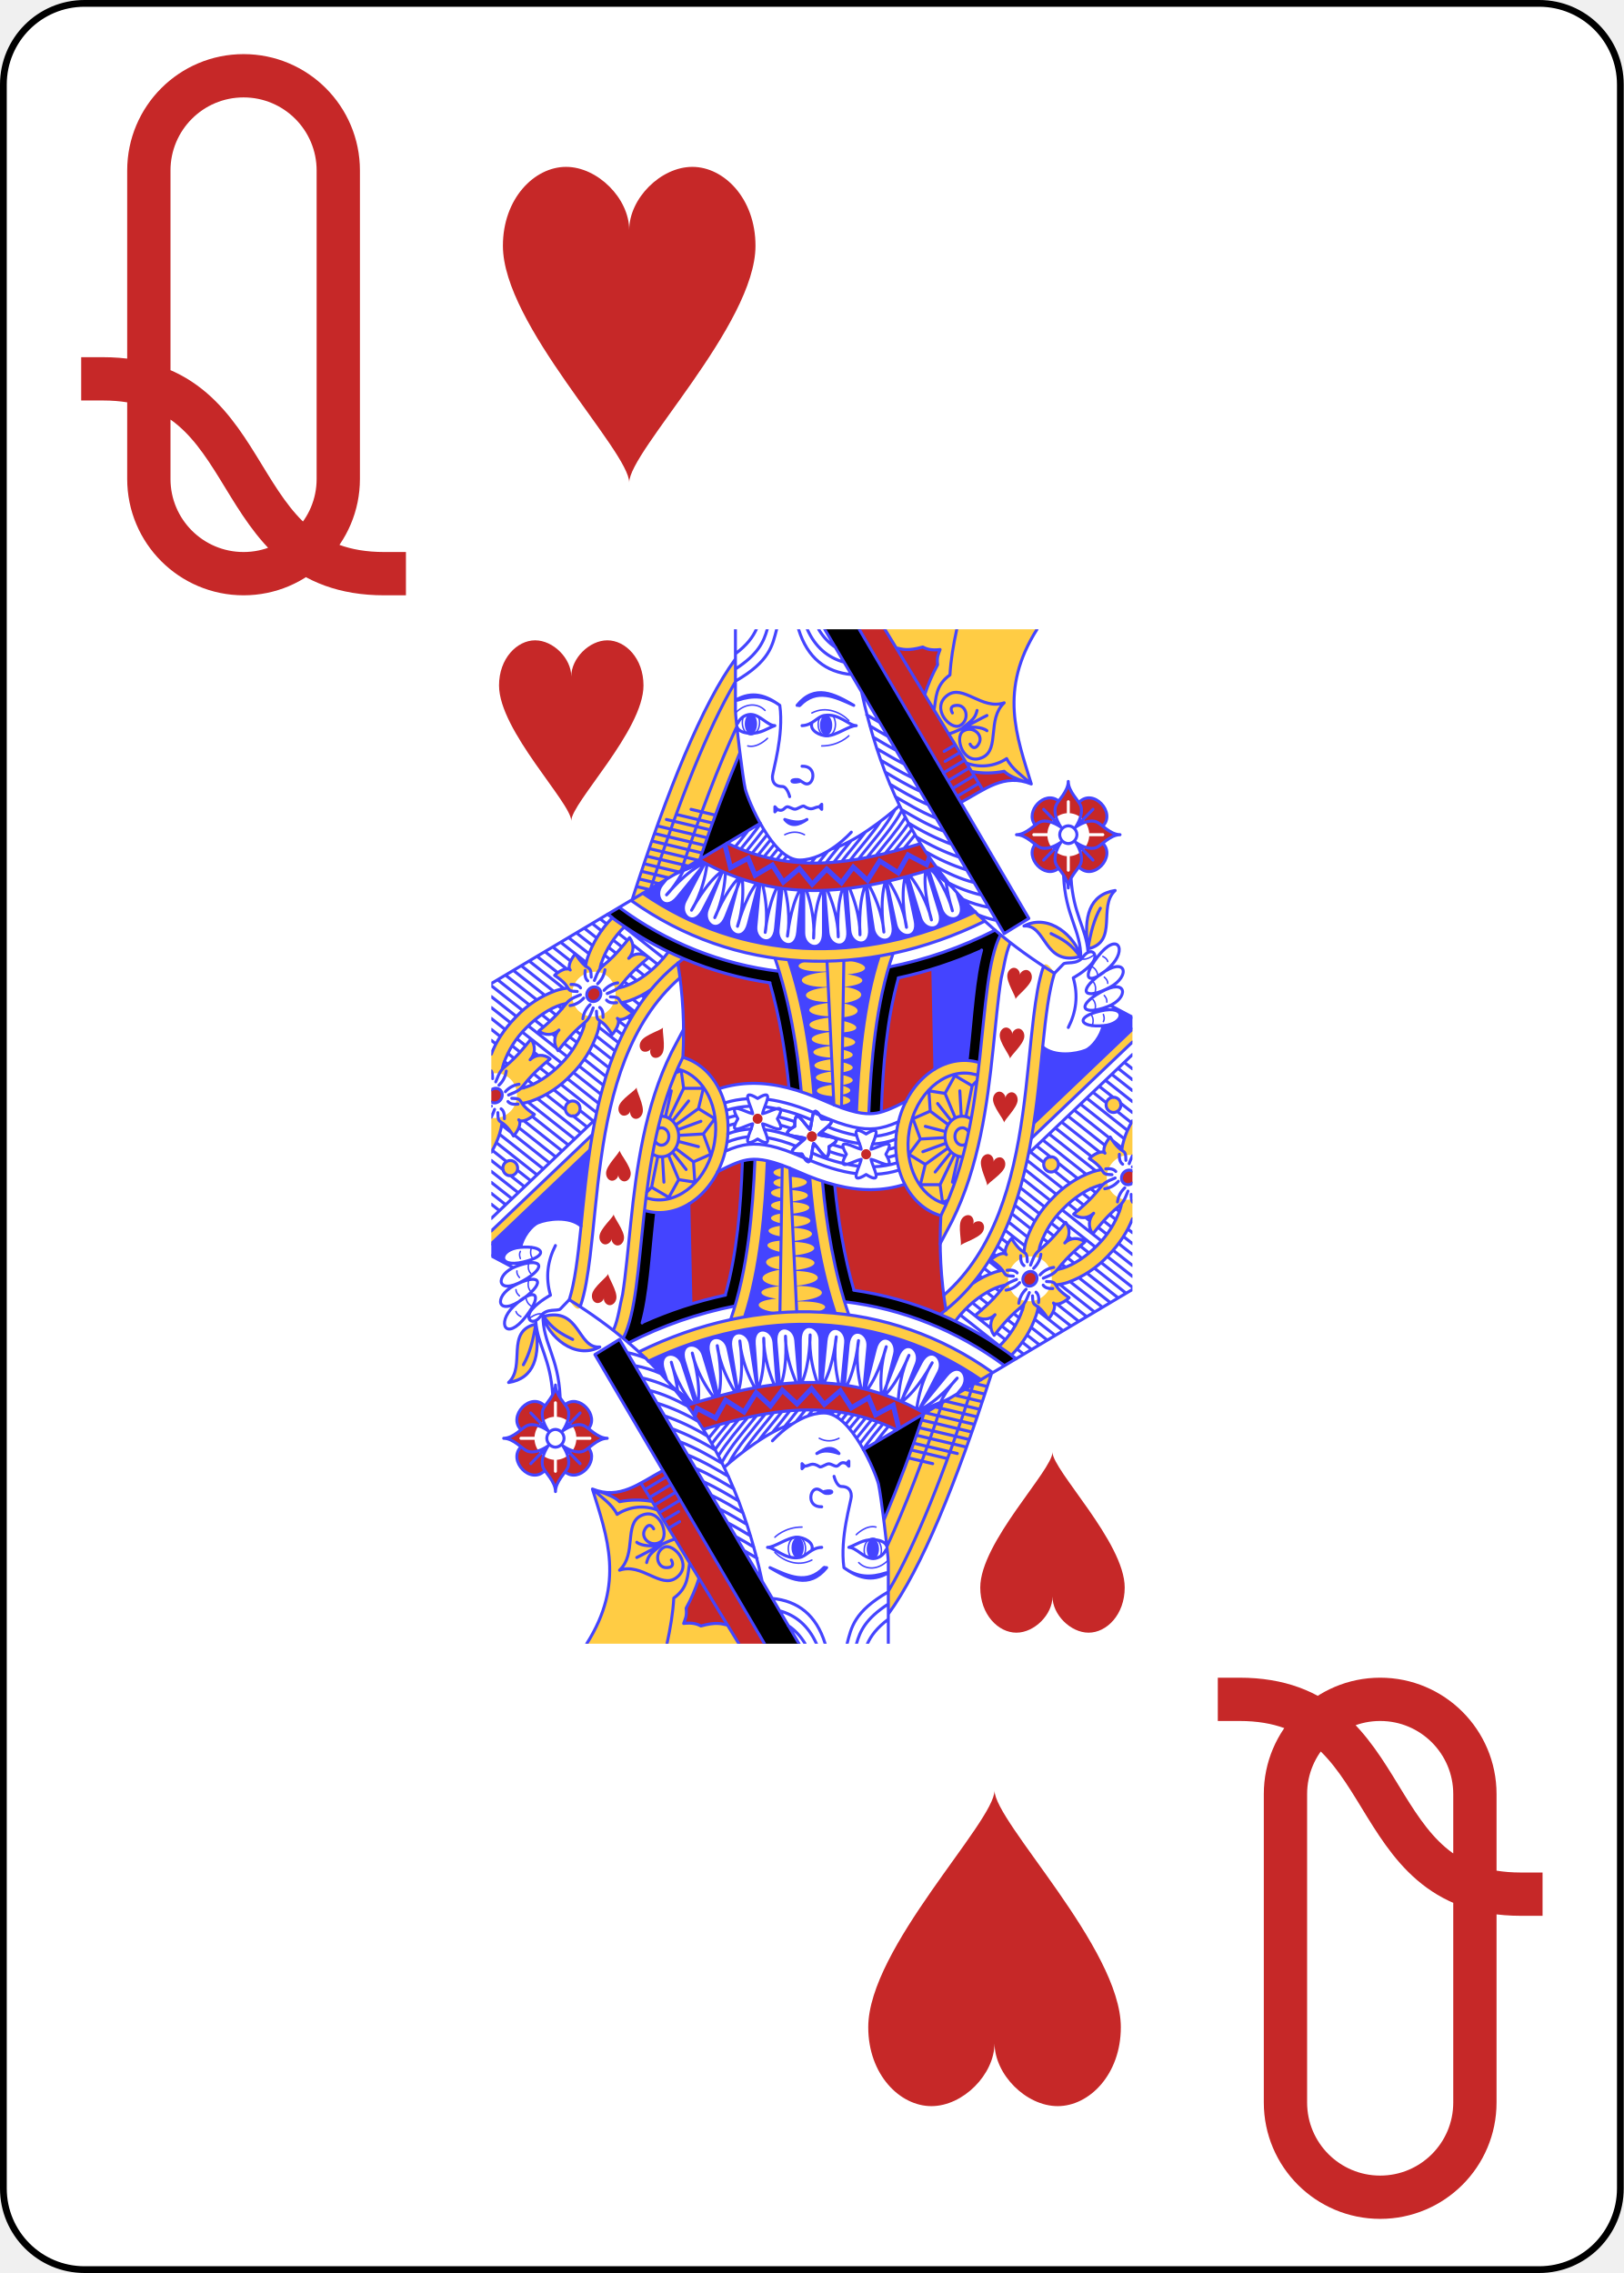
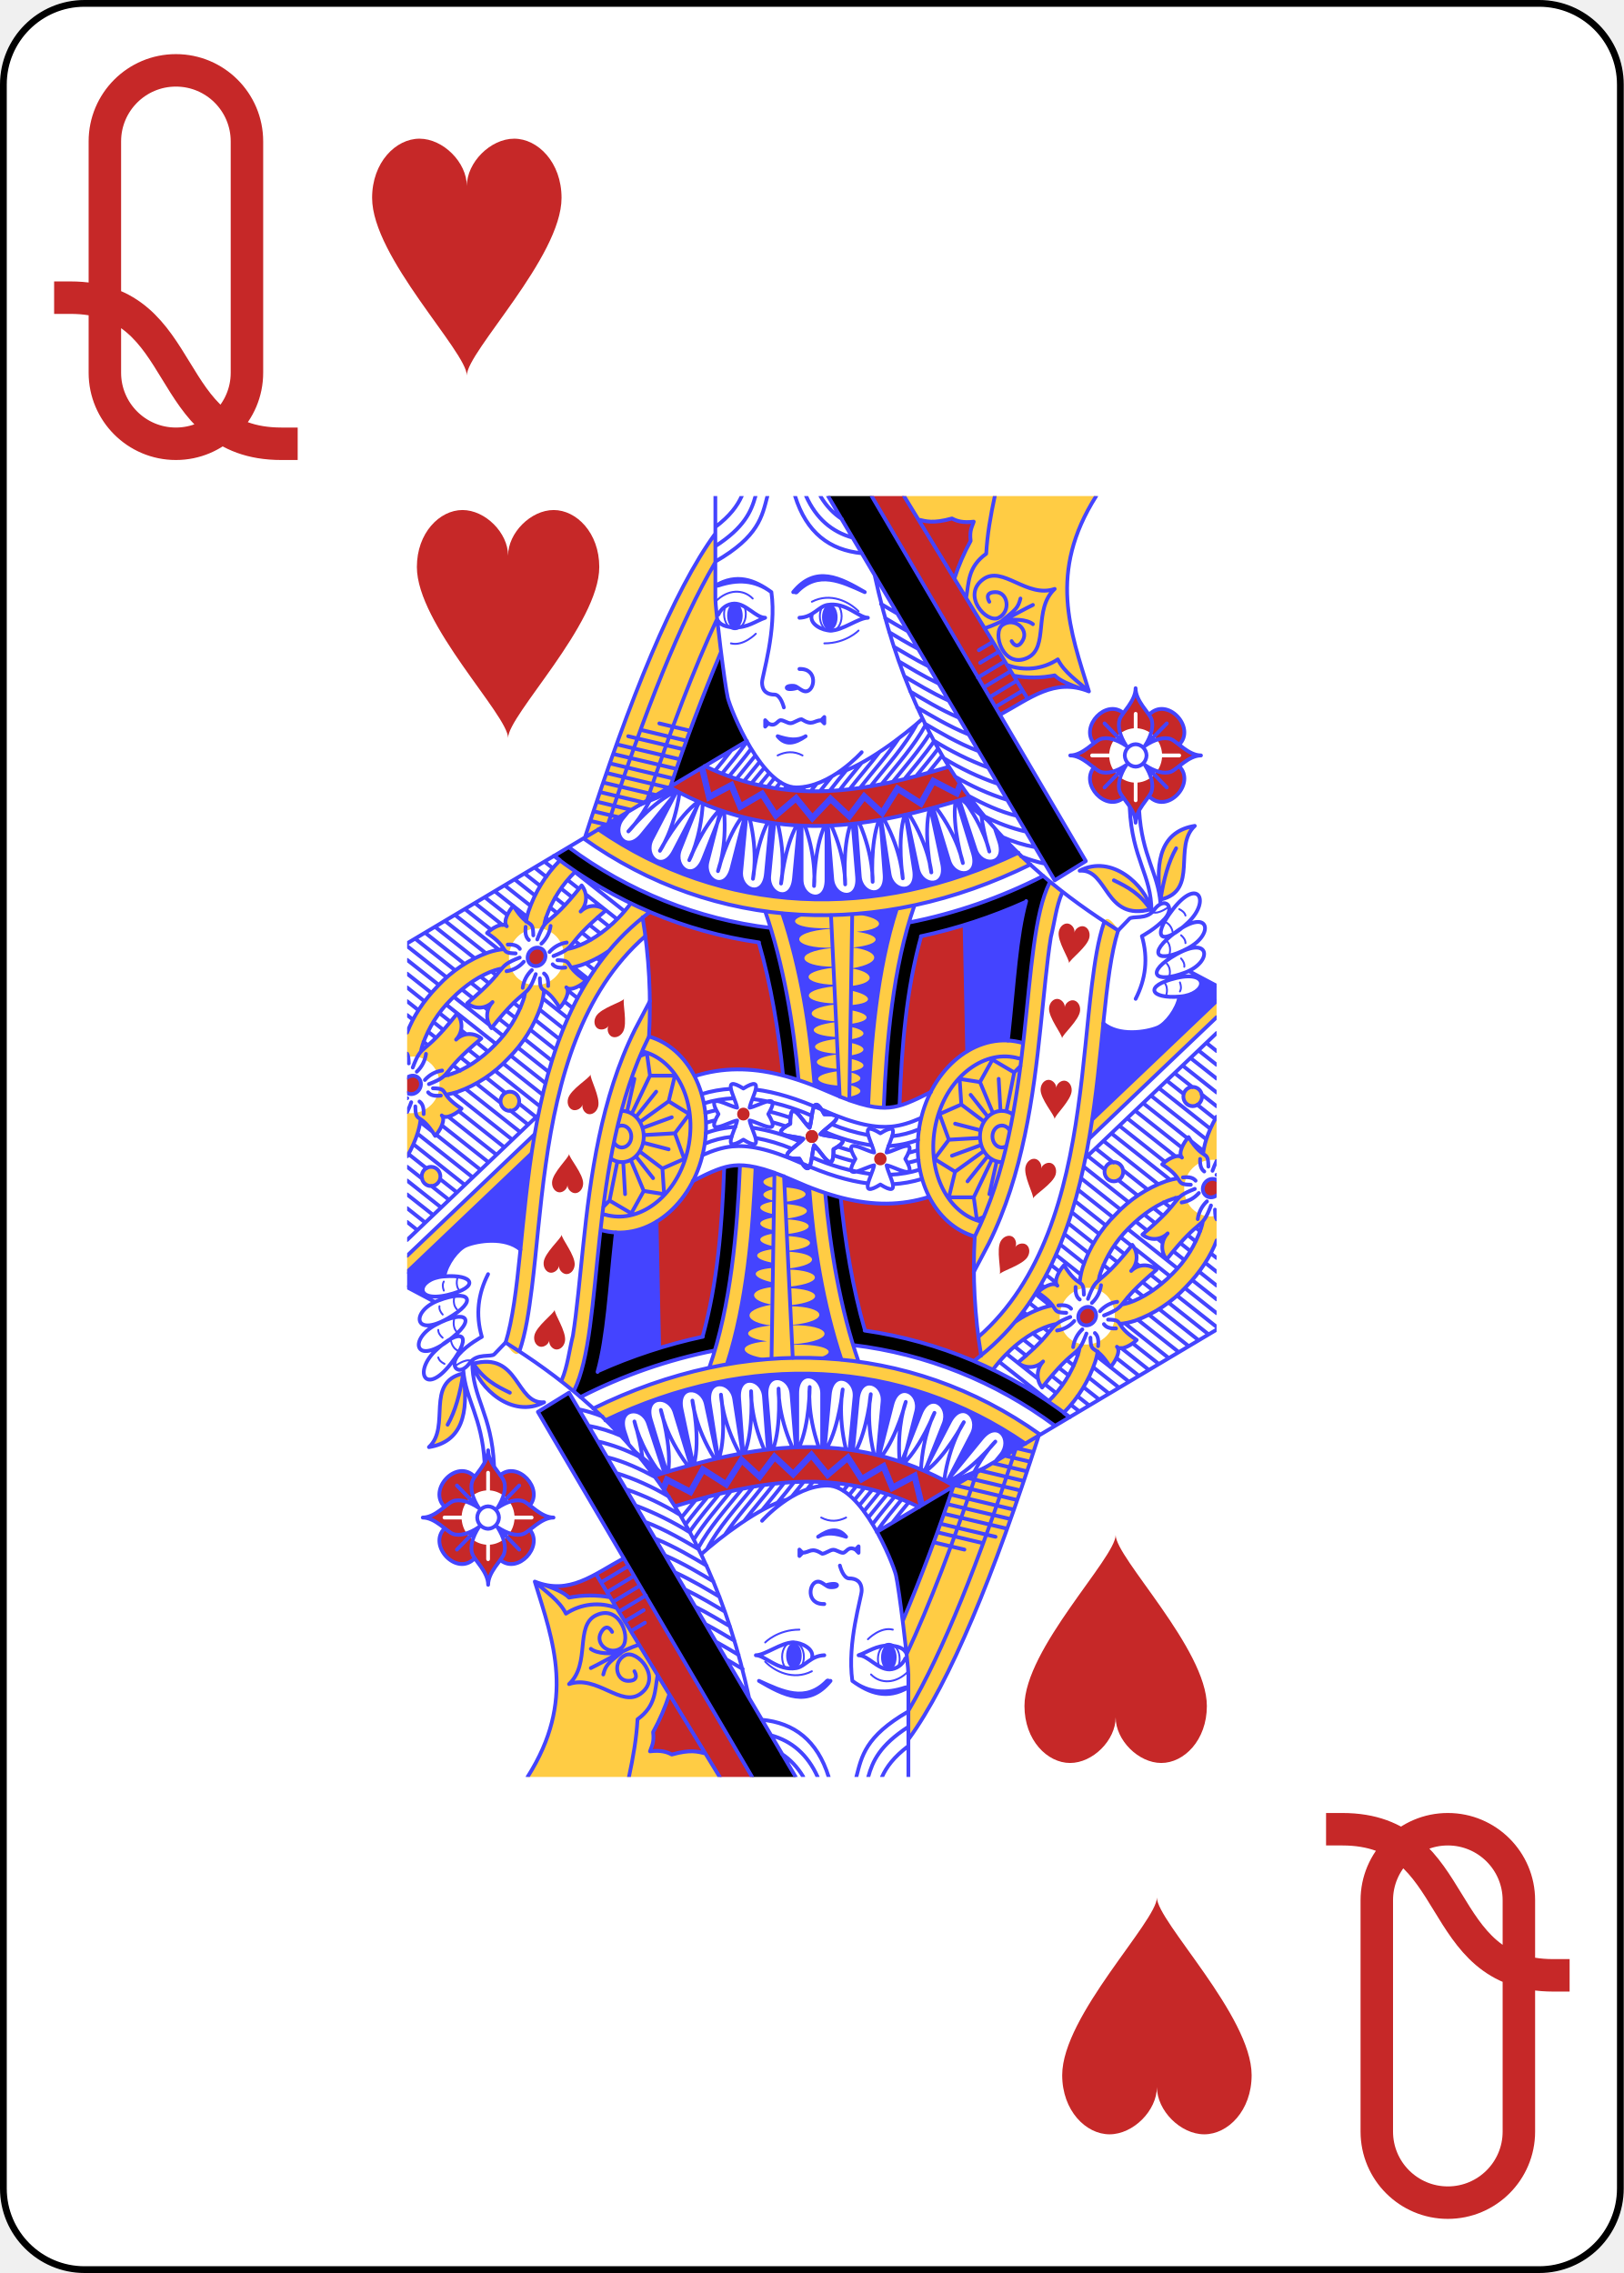
<svg xmlns="http://www.w3.org/2000/svg" xmlns:xlink="http://www.w3.org/1999/xlink" width="240" height="336" class="card" preserveAspectRatio="none" viewBox="-120 -168 240 336">
  <symbol id="h" preserveAspectRatio="xMinYMid" viewBox="-500 -500 1000 1000">
    <path fill="none" stroke="#c62828" stroke-linecap="square" stroke-miterlimit="1.5" stroke-width="80" d="M-260 100c300 0 220 360 520 360M-175 0v-285a175 175 0 0 1 350 0v570a175 175 0 0 1-350 0Z" />
  </symbol>
  <symbol id="a" preserveAspectRatio="xMinYMid" viewBox="-600 -600 1200 1200">
    <path fill="#c62828" d="M0-300c0-100 100-200 200-200s200 100 200 250C400 0 0 400 0 500 0 400-400 0-400-250c0-150 100-250 200-250S0-400 0-300" />
  </symbol>
  <symbol id="b" preserveAspectRatio="none" viewBox="0 0 1300 2000">
    <path fill="#FC4" d="m798.1 0 198 317c30.5-16.1 60.7-26.9 98.9-12-29.8-93.7-66.3-185.7 11.7-305ZM495 59c-67 89-137.2 256.3-209.2 473.6l15.6-9-18 10.9a666 666 0 0 0 291.5 113.7c29.4 82.5 45.9 177.7 53.1 263.5a545 545 0 0 1 51.5 19.5c42.5 18.4 67.7 23.5 85.8 23.8 4.5-101.7 14.7-219.6 49.4-315.8h-2.1a819 819 0 0 0 188.6-64l-19.5-18.5C751 664.3 506.4 653.8 307 520.4l116.4-67.3A2623 2623 0 0 1 504 243.9c-4.6-36.9-9-75.9-9-83.9Zm770 456c-52.3 8-64.7 51.6-55 115 62-13.8 19.4-83.2 55-115M245.5 568.7a207 207 0 0 0-50.7 79.8q-2.5 8-3.9 15.5a95 95 0 0 1-20.2-24.1c-7 7-17.6 24.7-10.6 31.8-7-7.1-24.7 3.5-31.8 10.6 19 12 23.7 19.8 27 24.9q-12 1.3-24.5 5.2A208 208 0 0 0 49.3 765c-23 23-39.8 48.2-49.3 72.6v38.6a43 43 0 0 1 39.7 11.5 44.7 44.7 0 0 1-.9 62.7A46 46 0 0 1 0 963.2v67.8q11.1-18.5 16.8-36.6 3.2-10 5-20.7c5.1 2.8 12.5 8.4 23.2 25.3 7-7.1 17.7-24.8 10.6-31.9 7 7.1 24.7-3.5 31.8-10.6a78 78 0 0 1-24.8-21.8 114 114 0 0 0 18.2-4.3 208 208 0 0 0 81.6-52.4 208 208 0 0 0 52.4-81.6 112 112 0 0 0 5-24.5c4.8 3 12.7 7.3 25.2 27 7-7 17.7-24.7 10.6-31.8 7 7.1 24.7-3.5 31.8-10.6a87 87 0 0 1-24-20.3q7.7-1.2 15.4-3.7 22.6-7.3 45.4-22.5C168.8 891.2 199.8 1192.7 158 1322.2c0 0 17.1 27.8 22.3 13.2 10-28.3 15.2-62 20-99.7 7.4-57.2 12.3-123.8 22.3-192.2 19.1-132.1 56.7-268.7 159.9-356.4l-3.8-29.2 11-8.6-30.4-13.6a220 220 0 0 1-20.1 23.1c-23 23-48.8 38.8-70.3 45.6-3.5 1-6.8 2-9.8 2 9.7-9.2 12.9-21 60.1-59.5a30.5 30.5 0 0 0-40.6 1.8 30.5 30.5 0 0 0 1.7-40.7c-39.7 48.8-51 50.6-59.9 61.5q.4-4.8 2.5-11.2a184 184 0 0 1 47.5-72.1zm866 8.8a67 67 0 0 0-31.5 7.5c46-3.6 39.7 80.6 115 60-8.1-29.8-43.3-67-83.6-67.5m-79.6 25.9c-25.5 50-30.1 144.1-42.5 250.3h-2a108 108 0 0 0-10.5-2.3c-70.3-11.5-139.2 48-154 132.8-14.1 80.1 25.1 154.1 88.8 171.6l.2-.3-2 56 24.3-44.6c54.8-107.1 71.6-230.6 83-336.7 5.8-53 10.1-101.8 16.6-141.4 5.9-22.7 8.5-47.9 17.9-69zm-822 71.8c10.7 0 21.4 4 29.8 12.4a44.7 44.7 0 0 1-.9 62.7 44.7 44.7 0 0 1-62.8 1 44.7 44.7 0 0 1 1-62.8 46 46 0 0 1 32.9-13.3M151.6 738c-7.2 8.6-16.3 22.2-55.1 53.9a30.5 30.5 0 0 0 40.7-1.8 30.5 30.5 0 0 0-1.8 40.7c31.7-39 45.3-48 54-55.1q-.9 5.3-2.7 10.9a184 184 0 0 1-45.5 70.2c-23 23-48.8 38.8-70.3 45.5q-5.1 1.8-9.9 2.2c8.4-8.8 13.9-21.4 58.2-57.6a30.5 30.5 0 0 0-40.6 1.8 30.5 30.5 0 0 0 1.7-40.7c-37.6 46.2-49.7 50.3-58.2 59.5q1-5.1 2.8-11.2a184 184 0 0 1 45.6-70.2c23-23 48.7-38.8 70.2-45.6q5.7-1.8 10.9-2.5M1300 788.5l-199 184.3-5 30 204-189ZM165 930a15 15 0 0 0-15 15 15 15 0 0 0 15 15 15 15 0 0 0 15-15 15 15 0 0 0-15-15M38.4 1047.4a15 15 0 0 0-15 15 15 15 0 0 0 15 15 15 15 0 0 0 15-15 15 15 0 0 0-15-15" />
  </symbol>
  <symbol id="c" preserveAspectRatio="none" viewBox="0 0 1300 2000">
    <path fill="#c62828" d="m746 0 206.1 341.3c15.3-7.9 29.4-16.5 44-24.3L798 0Zm129 35c-31 8.3-41.5 4.4-54 1.7l58 92c7-19.4 14.2-38.9 26-58.7-2.1-16.5 2.3-21.8 5-30-17.3 2-27.1-.8-35-5m165 245a180 180 0 0 1-66 .5l23.2 36c26.2-13.8 51.9-23.2 82.6-16.4-15.2-5.7-30.9-11.2-39.8-20.1m130 20c0 14.5-11.3 28-19.6 38.2-28.5-21.3-68.6 21-47.7 47.4-9.8 8.2-23.3 19.4-37.7 19.4 14.3 0 27.7 11 38 18.7-22.6 26 19.2 70.6 47.5 47.3 7.4 10 19.5 24 19.5 39 0-16.2 14.1-31.2 21.5-41.6 29 29.7 76.2-20.1 48.3-46.7 9.8-7.5 22.2-16.7 35.2-16.7-12.8 0-25-8.9-34.8-16.6 27.4-26.8-19.7-76.4-48.9-47.1-7.6-10.6-21.3-25.4-21.3-41.3m0 37a3 3 0 0 1 3 3v22.6a43 43 0 0 1 39.4 39.4h27.6a3 3 0 1 1 0 6h-27.6a43 43 0 0 1-39.4 39.4V475a3 3 0 1 1-6 0v-27.6a43 43 0 0 1-39.4-39.4H1100a3 3 0 1 1 0-6h27.6a43 43 0 0 1 39.4-39.4V340a3 3 0 0 1 3-3m-692.2 84.5-56.7 33c169.1 93.3 326.4 62.8 482 15.5a716 716 0 0 1-32.5-46.6l-.4-.8c-135 40-257.9 61.8-392.4-1.1m-87.2 228.1-12.5 8.1A825 825 0 0 1 388.4 844c31.3 8.7 56.6 31 73.1 61.4 15.6-4.1 31.8-7.6 49.3-9.2q9.5-.8 19.1-1 35.2-.2 73.8 9.6c-6.7-67-19.7-143.3-38.7-207.4a736 736 0 0 1-174.4-47.7m504.8 20.2-70.2 17.4c-24 84.3-30.9 172.4-34.7 263.6 13-2.4 28.4-9.2 50.6-20.2v-.6c14.3-27.1 34.6-49 58.2-63zM208.7 705a13.8 15 45 0 0-10.6 4.7 13.8 15 45 0 0-.8 20.3 13.8 15 45 0 0 20.3-.9 13.8 15 45 0 0 .9-20.3 13.8 15 45 0 0-9.8-3.8m1047 36.8 44.3 22.9v-.1zM8.7 905a13.8 15 45 0 0-8.7 3.1v24a13.8 15 45 0 0 17.6-3 13.8 15 45 0 0 .9-20.3 13.8 15 45 0 0-9.8-3.8M540 955a10 10 0 0 0-10 10 10 10 0 0 0 10 10 10 10 0 0 0 10-10 10 10 0 0 0-10-10m110 35a10 10 0 0 0-10 10 10 10 0 0 0 10 10 10 10 0 0 0 10-10 10 10 0 0 0-10-10" />
  </symbol>
  <symbol id="d" preserveAspectRatio="none" viewBox="0 0 1300 2000">
    <path fill="#44F" d="M526.4 166.7a12.5 20 0 0 0-12.5 20 12.5 20 0 0 0 12.5 20.1 12.5 20 0 0 0 12.5-20 12.5 20 0 0 0-12.5-20.1m152.4 2.5a12.5 20 0 0 0-12.5 20 12.5 20 0 0 0 12.5 20.1 12.5 20 0 0 0 12.5-20 12.5 20 0 0 0-12.5-20.1M478.6 423.9l-9.7 2.5 1.2 4.8 11.6 46.2 36.5-19 14.4 33.7 35.8-20.4L591 506l33-27.2 26.4 31.5 29.8-30.6 30.5 27.6 24-31 29.2 26.3 25.2-39 37.7 23.4 20.2-35.4 38.2 19.3 6.6-15.5-6.7-10-5 11.8-37-18.8-19.9 34.6-37.2-23-24.1 37.4-28.6-25.8-24 31-29.5-26.8-28.8 29.6-25.7-30.6-32 26.4-21.7-32.9-34.2 19.6-14.2-33.4-34.9 18.1-8.4-33.8zm-57.3 30.4-114.5 66.3c199.5 133.2 444.2 143.7 674.1 36a684 684 0 0 1-77.5-86.3l-16.3 4.8 57 44.1 6.7 20c12.7 37.8-28.4 41.1-38 12.7L887 475.2l-3.9 1.1 25.5 81.3c12 38.1-29.2 40.6-38.2 12L845 488.3l31.4-10.1-35.9 9.8 18.7 85.5c8.6 39-32.6 37.9-39 8.6l-18.2-83 33.5-9.9q-17.4 4.5-35 8.4l13.7 86.2c6.2 39.5-34.9 35.9-39.5 6.2l-13.3-84 21.4-4.7q-11.3 2.3-22.5 4.2l6.5 85.2c3 39.9-37.6 33-39.9 3l-6.2-82.5-5.1.5 7 82.9c3.4 39.8-37.3 33.3-39.8 3.4l-7.1-83.4-2.2.1v84c0 40-40 30-40 0v-84.1l-4.2-.2-8 82.5c-3.8 39.8-42.7 26-39.8-3.9l8-82.3-5.5-.7-7.7 79.5c-4 39.8-42.7 26-39.8-3.9l8-83.2-2.6-.6-20.8 79c-10.1 38.8-46.3 19-38.7-10l15.7-59.9-22.7 56c-15.1 37-48.4 12.6-37-15.2l27.2-67-37.2 69.7c-18.8 35.3-49.4 7.7-35.3-18.8l37.8-70.9-53.9 64c-25.7 30.6-49.9-2.8-30.6-25.7l8.6-10.2 77.6-31.2.5-1 1 .4.3.2zM993.8 633q-49.5 22-98.8 36.9l4.7 196.8a119 119 0 0 1 65-16.7l1.2-10c9-79.8 12.5-152.1 28-207m-207.2 11.2q-35.6 6-71.6 8.6c47.2 3.2 63.2 22.5 7 27.5 38.8 5 44.2 19.5-7 24.7 40 4 53.5 23.4-1.5 32.6 34.8 4.9 43.1 22.5-.6 27.4v7.2c32 6.5 40.4 19.5-.5 22.6l-.1 8c30.5 5.1 37.4 16.4-.4 21.4v4.5c25.3 5.1 30.4 14.8-.4 19.8l-.1 5.1c25.8 5.1 31.2 15-.4 20v5c26.3 5 31.8 15-.4 20.1v.8c21 5 24.9 13.5-.4 18.4v1.5c21.5 5.1 25.4 13.6-.4 18.6v5.3q17.6 6.1 30.7 8.8c4-97.4 14-212.7 46.1-308m-184.5 7.1c30 86.9 45.4 181.1 52 269.6q12.2 4.6 25.4 10.4l15 6.4-.9-17c-41-2.6-48-16.7-1-22.7l-.2-3.4c-42-2.4-49.3-16.9-1.1-22.8v-1c-44.1-2-52-17.2-1.2-23.1l-.2-3c-45-2-53-17.3-1.1-23.2v-1.3c-47.5-1.8-56.3-19.8-1.3-26.3l-.1-1.6c-51.2-1.1-61-20.5-1.3-26.7l-.1-2.4c-50-1.4-59.5-20.3-1.3-26.6l-.1-1.6c-56.1-.1-67.6-23-1.5-29.3v-.4c-63.9 1.8-77.9-24.1-1.4-29.8v-.8c-56.5 2.4-77.7-12.6-39.3-20.7q-20.3-.7-40.3-2.7m653.6 90.5 44.3 22.8zm18.6 9.7-2.2-1.2-2.9 2.4c14 7.3 1.9 26.5-28 28.9q-1 0-1.5.2c-2.9 19.4-21 42.8-34.7 48.2-18.5 7.3-62.3 13.9-86.9-7-4.8 46-9.7 97-17.4 149.5L1300 788.2v-23.3q-12.7-6.9-25.7-13.4" />
  </symbol>
  <symbol id="e" preserveAspectRatio="none" viewBox="0 0 1300 2000">
    <path d="m676 0 364 600 50-30L746 0ZM504.2 244c-26.8 60.5-54 131-80.9 209.2l122.2-71A341 341 0 0 1 515 315a1026 1026 0 0 1-10.9-71M259.5 548.3l-24 13.5A723 723 0 0 0 565 697.3c19 64 32 140.4 38.5 207.4q11.6 3 24.6 7a1132 1132 0 0 0-44.4-237.5 690 690 0 0 1-324.2-125.9m762.3 44.7A822 822 0 0 1 806 665.4c-27.7 90.5-36.6 196.9-41 289.7q5 0 10-.4c5-.5 10-1.4 15.5-4 3.8-91.1 10.8-179.2 34.7-263.5A822 822 0 0 0 993.8 633c-15.4 54.9-19 127.2-28 207q-.4 5-1.5 10 6 .4 12.6 1.4l11.5 2c13.4-106.2 18-200.1 43.5-250z" />
  </symbol>
  <symbol id="f" preserveAspectRatio="none" viewBox="0 0 1300 2000">
    <path fill="none" stroke="#44F" stroke-linecap="round" stroke-linejoin="round" stroke-width="6" d="M545.8 382.4 0 698.4M210 967 0 1161.5m911.9-6c99.4-194.1 70.8-455.5 120-552.1M388.5 843.9c63.5 17.8 102.7 91.8 88.7 171.9-14.9 84.8-83.8 144.3-154 132.8q-5.4-.9-10.5-2.2m597.3 65.2 24.2-44.7c54.8-107.1 71.6-230.6 83-336.7 5.8-53 10.1-101.8 16.6-141.4 5.9-22.7 8.5-47.9 17.9-69m67.8 45.3c-10 28.2-15 61.7-19.9 99.2-7.3 57.2-12.2 123.8-22.2 192.2-19.1 132.1-56.7 268.7-159.9 356.4M378.1 657.7A822 822 0 0 1 388.4 844M158 1322.2c46.1-143 3.6-495.2 220.7-664.3l11-8.6m866 92.5 44.4 22.9M750.7 123c68.4 306.5 222 452.1 391 555.1M283.4 534.6c211 146.2 474 157.4 717.8 40.6m-741.7-26.9a691 691 0 0 0 324.3 126m222-8.4a842 842 0 0 0 216-72.9m-40-36.2c-230.8 107.5-475.5 97-675-36.5M1101 972.8l199-184.3M895.2 670l4.2 196.8M825 687.4a859 859 0 0 0 168.4-53.7m-758-72A717 717 0 0 0 565.2 697m429-64.6c-15.8 55.6-19.4 128-28.3 207.8l-1.2 9.9M714.8 652.8l-4.7 290.8M680.7 654l14 284m120-298.7c-34.7 96.2-45 214-49.3 315.8M575 648.3c29.4 82.4 45.9 177.7 53.6 263.7m162.3 37.6c3.5-90 10.5-178 34.7-262.5m-39-43c-32 95.3-42 210.6-46.2 308m-86-31.1c-6.8-88.6-22.2-182.8-52-269.7m-37.5 46.5c19.2 63.6 32.2 140 38.8 206.9M676 0l364 600 50-30L746 0m206.3 341.3c48.6-25.4 87.1-58 142.7-36.3-29.7-93.6-66.3-185.7 11.6-305m-110 316.6L798 0m190.4 303.8-43.7 25.5m34.4-41L936 313.7m33.5-40.4-43.1 25.2m33.4-40.4-43.3 25.3m34-40.6-30.3 17.6m20.5-32.8-22.5 13.1M1040 145c-45 15-83.6-37.4-115-15-35 25 5.6 69.7 25 60 20-10 15-40-5-40s-10 15-10 15m105-20c-35.2 31.8-8.6 91.2-43.6 107.5-39 18-57.9-39.3-40-51.4 18.6-12.4 42.3 6.7 32.4 24-9.8 17.5-18 1.4-18 1.4m-43.4-20c26.7-8.2 51.7-24.3 77.6-36.5m-50 25c22.6-17.7 26-20.2 30-35m-30 35c17.8-3.5 40-2.7 50 5m-41.8 63.6a92 92 0 0 0 81.8-8.6c10.2 20.3 32 34 50 50m-121-24.5a180 180 0 0 0 66-.5c9 8.9 24.6 14.4 40 20M821 36.7c12.5 2.7 23 6.6 54-1.7 7.9 4.2 17.7 7 35 5-2.7 8.2-7.1 13.5-5 30a325 325 0 0 0-26 58.7m18.7 30.7c4.7-23.8 2-48.2 32.3-69.4 1.6-29.3 7-59.5 13.8-90M421.1 454.3c169.1 93.5 326.4 63 482.2 15.8m-33-47.5c-135 40-258 61.8-392.7-1.2m664.2 257L1160 660c5-5 27.8 2.1 39.4-13.5 16.8-22.6 34.8-5.7 17.5 13.3-14.3 15.7-36.9 27.4-36.9 27.4 10.5 34.9 6 67.3-10 97.8m60-140c40-50 60.5-13.6 25 20-39.9 37.7-63.6 28.3-25-20m5.5 35c52.2-37.1 61.9 3.5 18.6 26-48.7 25.4-69 9.9-18.6-26m.2 35.4c54.3-29.7 58.2 11.9 14.3 28.4-49.4 18.6-66.7.4-14.3-28.4m-.4 37.1c55-12.6 48.8 25.7 6 29-48.2 4-59.2-16.8-6-29m4.9 29.4c-3.4 19.3-21.5 42.7-35.2 48.1-18.5 7.3-62.3 13.9-87-6.6M586.6 977.7q10.5 2.8 21.7 6.4m-128.5-5.3q7.6-2.5 15.4-4.3m346-44c-31 15.4-48.7 22.6-66.2 24.2-18.4 1.7-44.4-1.3-95.5-23.4-56.2-24.4-104.6-36.5-149.6-36.1a234 234 0 0 0-68 10.5m34.7 53.1q-9.2 2-18 4.6m136.7 7.3q-17.3-5.9-33-9.5m65 21.5-7.3-2.9m106 34a309 309 0 0 1-77.5-22m152 13.5a162 162 0 0 1-47.5 9.6m-248.5-74.6a190 190 0 0 0-48 8m173.3 19.3a351 351 0 0 0-94.7-26.2M740 997.7a296 296 0 0 1-58-16.8m140.1 7.8a155 155 0 0 1-43 10.8m-259-74a203 203 0 0 0-46.8 8.2M825.5 971c-17.4 7.5-32.1 12-47.7 13.5-24.9 2.2-56.5-2.6-110.2-25.8-41-17.7-76-28.1-108-32m362.8 206.7q-2-.9-4.1-1.5c-48.8-13.6-83-73.8-70.9-143.5 13-73.8 71.3-121.3 125.4-112.4q4.1.6 8 1.7 3 .7 5.6 1M955 1040c-19.3 0-35-18-35-40s15.7-40 35-40q10 0 18 5.7m-10.5 49.1a14 14 0 0 1-7.5 2.3c-8.3 0-15-7.6-15-17.1s6.7-17.1 15-17.1c5.3 0 9.9 3 12.6 7.7m-26.8-27.2L920 915l-32.7-5 2.7 40-35 15 15 40-23.2 30 33.2 20-10 40h40l5 35m5-215 20-35 35 20-12.6 60.7M975 900l10.3-10.3M910 1095l29.3-59.5M880 1055l46.2-32.4M870 1005l50.1-2.8M890 950l36.3 26.5M905 935l27.7 34.2M950 910l2.9 49.5M880 980l41.2 10.4M875 1030l46.9-16.7M900 1070l32.5-39.5M915 1130l11.1-4.4m8.9-35.6 11.8-51M217.6 729.2a13.8 15 45 0 1-20.3 1 13.8 15 45 0 1 .8-20.4 13.8 15 45 0 1 20.4-.9 13.8 15 45 0 1-1 20.3m2.3 16.3c4.3 3 7.2 8.2 6.7 19.5m7.2-33.9c3.4 4 9 6.4 20.5 5.1M181 707c-3-4.2-8.2-7.2-19.5-6.7m34-7.2c-4-3.3-6.5-9-5.2-20.5m10 67.5a46 46 0 0 0-14.7 27.7m1.7-40.6a46 46 0 0 1-27.7 14.7m69-30a46 46 0 0 1 27.7-14.8m-40.7 1.8a46 46 0 0 0 14.8-27.7M213.2 753c.4 28 7 7 31.8 46 7-7.1 17.7-24.8 10.6-31.9 7 7.1 24.7-3.5 31.8-10.6-38.9-24.7-18-31.3-46-31.8m-67.1-10.6c-28-.5-7-7-46-31.8 7-7 24.8-17.7 31.8-10.6-7-7.1 3.6-24.8 10.6-31.8 24.8 38.8 31.4 18 31.9 46m4 60.6c-15.7 41.1-14 14.2-71.2 84.3a30.5 30.5 0 0 1 1.8-40.7 30.5 30.5 0 0 1-40.7 1.8c70.1-57.2 43.2-55.5 84.3-71.3m54.2-2.4c41-15.8 14.1-14.1 84.2-71.3a30.5 30.5 0 0 0-40.6 1.8 30.5 30.5 0 0 0 1.7-40.7c-57.1 70.2-55.4 43.2-71.3 84.3M0 908.1a13.8 15 45 0 1 18.5.7 13.8 15 45 0 1-1 20.3 13.8 15 45 0 1-17.5 3m19.8 13.3c4.3 3 7.2 8.2 6.7 19.5m7.2-33.9c3.4 4 9 6.4 20.5 5.1m-54 4-.2.1m28.5-28.5A46 46 0 0 1 56.2 897m-40.7 1.8A46 46 0 0 0 30.3 871m-17.1 82c.4 28 7 7 31.8 46 7-7.1 17.7-24.8 10.6-31.9 7 7.1 24.7-3.5 31.8-10.6-38.9-24.7-18-31.3-46-31.8M0 870.7c1.7 2.4 2.4 6.4 2.6 15.1m4 60.7a155 155 0 0 1-6.5 15.2M35 918.2c41-15.8 14.1-14.1 84.2-71.3a30.5 30.5 0 0 0-40.6 1.8 30.5 30.5 0 0 0 1.7-40.7C23.2 878.2 25 851.2 9 892.3m13-24.7q1-5.3 3-11.3a184 184 0 0 1 45.5-70.2c23-23 48.7-38.8 70.2-45.6q5.7-1.7 10.7-2.7m38 38.1q-.9 5-2.7 10.7a184 184 0 0 1-45.5 70.2c-23 23-48.8 38.8-70.3 45.6q-5.1 1.6-9.8 2.5m1.7 29.8q9-1.5 18-4.3a208 208 0 0 0 81.6-52.4 208 208 0 0 0 52.4-81.6q4-12.2 5-24.3m-64.3-64.7q-12.2 1-24.6 5A208 208 0 0 0 49.3 765c-23 23-39.9 48.2-49.3 72.7m263.4-101.3q7.7-1.5 15.4-3.8a179 179 0 0 0 45.6-22.7m-79-141.1a207 207 0 0 0-50.6 79.8q-2.5 8-3.9 15.8M220 670q.9-5.4 3-11.7a184 184 0 0 1 47.4-72.1m89 49.5a220 220 0 0 1-20.2 23.1c-23 23-48.8 38.8-70.3 45.6q-5.2 1.6-10 2.6M.2 1030.8q11-18.4 16.7-36.4 3.3-10.1 4.6-20.2m31.5 92.3 27.2 20.9m-78-60 29 22.3m7.5 27.3 28.8 22.1M0 1047.3l24.3 18.7M0 1068.8l54.6 42M0 1090.5l42 32.2M0 1112l29.2 22.5m-29.2-1 15 11.6m1.5-149.6 89 68.4M10 1012l82.8 63.7M74.4 932.3 169 1005m-85.8-44.4 73 56.2m-90-47.7 77.4 59.4M56 982.8l74.8 57.5M47 997.4l71 54.7m-97-74.8 19.7 15.2M178 861.2l49.3 37.9m-91-70 17.7 13.6m-78.7-60.5 56.4 43.3M0 724.2l50.7 39m116 110.8 55.7 42.8M62.9 794.1l79.7 61.3M0 745.8l38.8 29.8m115.4 110.3 63.6 49m-106-81.6 18.1 14m-43.3-33.4 8.3 6.4m-43-33 17.7 13.6M0 767.3 28 789m113 108.2 72.6 55.9m-115-88.5L116 878m-74-57 16.4 12.7M0 788.8l18.2 14m161.2 145.6 27.7 21.3m-80.4-61.9L158 932m-72-55.5q7.6 6 15.3 11.8m-67.8-52.1 12.8 9.8M0 810.4l9.2 7m156.3 141.8 29 22.3m-83.2-64 37.3 28.7M74.1 889l10.9 8.4M26.3 852l7.1 5.5m60.2 67.9 88.1 67.7M63 902l3 2.3m151.9-120 40.3 31m-197.5-152 66 50.7m86.6 88.2 37.8 29.2m-67-51.6 3.9 3m-52.6-40.5 8 6.1m-98.6-75.8 63.7 49m97.7 96.7 38.4 29.6M171 791.2l10.8 8.2m-63.6-48.9 13.3 10.3m-102.7-79 63.5 48.8m105.4 102.6 40.7 31.3m-79.4-61 14.5 11.1m-71.3-54.9 16.8 13M12.8 691l64.3 49.5m111.4 107.2 44 34m-84.8-65.4 16.7 12.8m-40.7-31.3 6.1 4.8M88 770.4l18 13.8M0 702.7l63.5 48.8m213 13 5.7 4.5M108.7 635.5l44.5 34.3m105.3 102.5 15.3 11.7M92.7 644.8l42 32.2m117.8 112.2 13.3 10.2M76.8 654l70.5 54.3m133.2-26.8 14.7 11.3m-65.8-50.6 11.4 8.8m-68.2-52.5 32.5 25m99.5 98 6.3 5m-41.6-32 8.6 6.6m-55.3-42.5 5 3.7m-71-54.5 41.5 31.9m89.4 90.3 13.4 10.3M140.6 617l51.9 39.9m74.3 78.7 24.5 18.8M124.6 626.3l36.2 27.8m125.8-32.5 50.6 39m-79.3-61 18 13.7m-55.4-42.5L234 581m71.8 76.8 18.8 14.5m-77.4-59.6 17.6 13.6M204.5 580l19 14.6m69.3 74.9 17.5 13.4m-72.8-56 15.7 12m-64.7-49.6 25.2 19.3m56.1-21.4 79.3 61m-112.6-86.7 8.9 6.9m388.1-53.8v84.3c0 30 40 40 40 0v-84.3m-34.6.2c19.6 54.5 14.6 94 14.6 94m17-94c-17 35.9-17 94-17 94m22.2-94.3 7 83.6c2.6 29.9 43.3 36.4 40-3.4l-7.1-83m-34.4 2.6c24 52.4 22.3 92 22.3 92m8.7-94.3c-13.5 37.2-8.7 94.3-8.7 94.3m17.1-95.2 6.3 82.7c2.3 30 43 36.9 39.9-3l-6.5-85.3m-34 5.1c23.2 52.4 21.3 91.7 21.3 91.7m10.3-96.5c-14.8 37-10.3 96.5-10.3 96.5m13.8-96.1 13.3 84c4.6 29.6 45.7 33.2 39.5-6.3l-13.7-86.4m-34.2 7.9c28.4 51.2 29.7 91.5 29.7 91.5m3.1-99.2c-12.8 38-3.1 99.2-3.1 99.2m6-97.8 18.2 83c6.4 29.4 47.6 30.6 39-8.5L840.5 488m-33.6 10c31.3 49.4 35 89.6 35 89.6m-2.6-99.6c-10.8 38.7 2.5 99.6 2.5 99.6m3.2-99.3 25.4 81.1c9 28.7 50.2 26.2 38.2-12L883.1 476m-33.3 10.8c35.5 46.5 42.7 86.2 42.7 86.2m-11.8-96.4c-6 39.4 11.8 96.4 11.8 96.4m.6-99.9C927.3 517.5 935 555 935 555m-48.1-80 26 77c9.5 28.3 50.6 25 37.9-12.9l-6.8-19.9m-22.6-25.9A334 334 0 0 0 935 555m-345.5-44.2-8 82.3c-2.9 29.9 36 43.7 39.8 3.9l8-82.7m-34-2.7c13.7 55.3 5.2 93.4 5.2 93.4m25.2-91c-19.7 34.3-25.2 91-25.2 91m-56-102.5-8 83.2c-3 29.9 35.9 43.7 39.8 3.9L584 510m-33.8-6.2c13.8 55.5 5.2 93.8 5.2 93.8m23.9-88.4c-18.6 34.5-23.9 88.4-23.9 88.4m-52-106.9-21 80.1c-7.6 29 28.6 48.9 38.7 10.2l20.8-79.2m-32.8-9.2c4.6 56.7-9.9 93-9.9 93m38.7-84.8c-24.5 30.8-38.7 84.8-38.7 84.8m-30.6-108.1-30.3 74.3c-11.3 27.8 22 52.2 37 15.1l30.7-75.3M474.8 480c-3.2 55.4-21.7 88.5-21.7 88.5m48.8-78.5c-28 27.5-48.8 78.5-48.8 78.5m-20-107.9-40 75c-14.1 26.5 16.5 54.1 35.3 18.8l41-76.7M437.5 463c-8.2 58-31.5 90.8-31.5 90.8m61.8-76.8C435 499.8 406 553.9 406 553.9m-51-61-8.6 10.2c-19.3 23 4.9 56.3 30.6 25.7l57-67.7m-42.5 11c-17.7 34.3-36.2 51.5-36.2 51.5m78-63c-37.4 14.8-78 63-78 63m-69.5 8.7c72-217 142-384.2 209-473.5M323 511c58.6-174.4 116-315.1 171.4-406.6M385 475.9c38.3-111.1 76-207.3 112.9-284.3m-75 261.6A2990 2990 0 0 1 504 243.5M294.4 507.2l25.7 5.9m-20.6-20.9 40.5 9.3m-35.4-24.3L360 490m-50.3-27.8 70.2 16.2m-65-31.1 85 19.6m-79.6-34.5 99.5 23m-94.1-38L427.2 441m-96.1-38.3L432.6 426m-96-38.3L437.8 411M355 375l88.6 20.4M375 365l73.5 17M405 355l49.4 11.4M495 0v160c0 15 15 135 20 155s55 140 110 140 105-55 105-55m88.7-44.6c-18.7 34.5-48.7 66-74.2 97.6m14.5-53.8c-15.6 19.9-32.9 39.1-48.3 58.4m78.9-79.4c-18.5 26.8-41.9 52-62.2 77.4m-22.2-27.4q-13.8 16-26.5 32m11-27c43.8-10.8 110.2-61 137.7-85.2m5.3 9.2c-18.1 32.6-46 62.6-70.6 92.5m77.6-79.2c-16.9 26.2-39.2 51-59.6 75.6m66.2-63.3c-14.4 20.3-31.6 39.8-47.7 59.2m54.3-47.8c-11.2 14.6-23.5 28.9-35.4 43m41.8-32q-11 13.5-22.3 26.7m-107.2-15.2c-12 14.3-24.2 28.4-35.3 42.6m-36.7-10.4-9.6 12m34-23.2a881 881 0 0 0-19 23m-53-8.5-4.8 5.9m17.6-3.2-3.7 4.5m19.6-5.7-5.3 6.6m-51.9-28-15.9 19m24.4-11.3q-6 7-11.6 14.1m21-7.4-7.7 9.5M559.4 405q-15.2 18.4-30.5 36.6m37.6-27L541 445.2m32.9-21.3L553 448.5m-32.7-51q-12.5 15.8-25.8 31.3m51.3-45.4c-12.2 17.1-26.3 33.6-40.1 50m46.9-38.9c-11.3 14.6-23.5 28.9-35.4 43m434.5-96.4h1M819 329.9c20.9 12 50.8 29.6 82.5 42.2M808 305.2c19.4 11.2 47.3 27.8 77.6 40.6m-87.2-64.4c17.8 10.3 43.3 25.5 71.3 38m-80.1-61.3c16.2 9.3 38.7 22.7 63.7 34.5m-71.8-57.4c14.5 8.2 33.8 19.7 55.4 30.4m-62.7-53c12.5 7.2 28.5 16.7 46.4 25.9m-53-48c10.1 5.9 22.4 13.1 36.1 20.4M761 168.5q11.6 6.8 26.1 14.9m44.1 171.8c22.3 12.8 53.5 30.9 86.2 42.9m-72.2-16.6a508 508 0 0 0 87.8 42.3m-71.4-14.6a449 449 0 0 0 86.8 40m-68.8-11.5a396 396 0 0 0 84 36.6m-62.5-6.4c23.6 12.5 50.8 25 77.6 31.3m-51.8.7a289 289 0 0 0 66.8 24m-37.7 8.5a239 239 0 0 0 52.5 15.8m-22.3 14.5q19 7.4 38 11.3m202.5-143.6c10-3.7 28.2-25.4 48.2-25.4-20 0-38.3-21.7-48.2-25.4-11-4.1-26.8.4-41.8 10.4 10-15 14.5-30.9 10.4-41.8-3.7-10-25.4-28.2-25.4-48.2 0 20-21.7 38.3-25.4 48.2-4.1 11 .4 26.8 10.4 41.8-15-10-30.9-14.5-41.8-10.4-10 3.7-28.2 25.4-48.2 25.4 20 0 38.3 21.7 48.2 25.4 11 4.1 26.8-.4 41.8-10.4-10 15-14.5 30.9-10.4 41.8 3.7 10 25.4 28.2 25.4 48.2 0-20 21.7-38.3 25.4-48.2 4.1-11-.4-26.8-10.4-41.8 15 10 30.9 14.5 41.8 10.4m-124.5-45.3c-20.5-26 19.6-68.2 47.6-46.8m90 49.9c27.7-26.6-19.4-76.2-48.4-46.7m-88.2 82.2c-23 26 19 70.6 47.4 47.4m89.1-49.4c28 26.6-19.3 76.4-48.4 46.8M1155 390l-35-35m65 35 35-35m-65 65-35 35m65-35 35 35m-59.6 31.4c3.8 80.8 35.1 104.7 35 162m-19.8-157.7c4.3 71.5 30.5 97.5 34.3 145.3m-14.9 9c-10.2-37.4-63-86.3-115-60 46-3.6 39.7 80.6 115 60m.4 3.1c-17.5-27.4-38.9-38-60.4-48.1m75 30c-9.7-63.4 2.7-107 55-115-35.6 31.8 7 101.2-55 115m0 0c5-32 12.8-59.3 25-80M623 0c18.2 57 55.4 84.5 107.5 89.3M640.7 0c16.1 35 41.5 56 74.7 64.9M663.9.4q14 22.6 34.4 35.5m-203 66.2C564.8 63 570 31.8 578.6 0M495 78.3c46.2-29 57.5-53.9 64.5-78.3M495 48.3c23.5-17.2 35.3-33 42.4-48.3M605 330s-5-20-15-20-20-4-20-19c0-10 23.7-81.5 15-141-27.2-19.3-56-29.6-90-10 1.7-.4 3.5.2 5.1-.4 29.9-9.6 58.2-9.2 84.9 10.4m35 0c36-42.8 75.4-22.4 115 0-37.6-16.5-75-35-109.5.2-1.1 1.2-4.2-1.4-5.5-.2m10 120c30.4-1 25 35 10 35-6.6 0-13.4-8.2-18.7-8.6C605 295 605 305 625 300m-50 50v10l5-5zm95-5v10l-5-5zm-90 10c12 6.3 14.5-4.8 20-5 5 0 10.7 4.7 15.7 4.7s12.8-6.2 17.8-6.2c17.8 11 19.3 2 31.5 1.5m-70 25c13 15.6 28.6 10.9 45 0-13.5 8-29 5.2-45 0m-95-190a29 29 0 0 1 25.4-17.1C544.9 168 560 190 575 190m-77.2 1.6c3.3 9.6 14.7 13 27.2 13.4 21.5 1 35-10 50-15m55 0c22-.8 30.6-17.6 45-20 30-5 50 20 65 20m-90-5c-5 15 17 25 30 25 19.2.1 45-20 60-20M283.4 534.6c211 146.2 474 157.4 717.8 40.6M180 945a15 15 0 0 1-15 15 15 15 0 0 1-15-15 15 15 0 0 1 15-15 15 15 0 0 1 15 15m0 0a15 15 0 0 1-15 15 15 15 0 0 1-15-15 15 15 0 0 1 15-15 15 15 0 0 1 15 15M53.4 1062.4a15 15 0 0 1-15 15 15 15 0 0 1-15-15 15 15 0 0 1 15-15 15 15 0 0 1 15 15m1042.6-59.6 204-189M540 1005c-36.8 22.2-13.1-13.8-10-30-16.2 3.1-52.2 26.8-30-10l-3.5-6.2c-14.3-27.7 18.3-6.7 33.5-3.8-3.1-16.2-26.8-52.2 10-30 36.8-22.2 13.1 13.8 10 30 15.6-3 49.5-25 32.3 6l-2.3 4c22.2 36.8-13.8 13.1-30 10 3.1 16.2 26.8 52.2-10 30m90 29.6c-43 .9-4.4-18.5 6.3-31-15.5-5.4-58.6-2.9-21-23.6-.8-43 18.6-4.4 31 6.3 5.5-15.5 3-58.6 23.7-21 43-.8 4.4 18.6-6.3 31 15.5 5.5 58.6 3 21 23.7.8 43-18.6 4.4-31-6.3-5.5 15.5-3 58.6-23.7 21m540-647.2a18 18 0 0 1 17.5 17.5 18 18 0 0 1-17.5 17.5 18 18 0 0 1-17.5-17.5 18 18 0 0 1 17.5-17.5" />
  </symbol>
  <symbol id="g" preserveAspectRatio="none" viewBox="0 0 1300 2000">
    <path fill="none" stroke="#44F" stroke-linecap="round" stroke-linejoin="round" stroke-width="3" d="M1197.9 650c10 3 25.5-8.8 25.5-8.8m-6.2 23.8c12.8 5 12.8 20 12.8 20m-11.2 8.4c10.4 9.1 5.2 23.2 5.2 23.2m-4 13.4c9.4 10.1 2.8 23.6 2.8 23.6m-7.4 5c9.3 10.2 2.6 23.6 2.6 23.6m22-137.2c5 2.4 8.8 5.5 10 10m-7 30.8c4.2 3.6 7 7.5 7 12.2m-7.1 24c3.7 4 5.9 8.4 5.2 13m-7 24.4c2 5.2 2.4 10 0 14.1M595 405c12.7-6 25.9-7.3 40 0M495 165c20-20 45-20 60-5m-35 70c20 5 40-15 40-15m90-50c30-15 60 0 75 15v0m-55 50c35 0 55-20 55-20m-183.5-37.7a30 30 0 0 1 2.4 12c0 13-7.8 23.6-17.5 23.6S509 197.3 509 184.3q0-7.6 3-13.2m181 0q4.6 6.6 4.8 16.4c0 13-7.8 23.6-17.5 23.6s-17.5-10.6-17.5-23.6a29 29 0 0 1 4-14.9" />
    <use xlink:href="#a" height="75" transform="scale(1 .972)rotate(30 -1709.7 2365)" />
    <use xlink:href="#a" height="75" transform="scale(1 .972)rotate(15 -3503.5 4274.1)" />
    <use xlink:href="#a" height="75" transform="scale(1 .972)rotate(3 -17259.4 19673.7)" />
    <use xlink:href="#a" height="75" transform="matrix(.9962 .08472 -.08716 .9683 1020.4 777)" />
    <use xlink:href="#a" height="75" transform="scale(1 .972)rotate(10 -3346 6270.3)" />
  </symbol>
  <rect width="239" height="335" x="-119.5" y="-167.5" fill="#fff" stroke="#000" rx="12" ry="12" />
-   <use xlink:href="#h" height="80" x="-124" y="-160" />
-   <use xlink:href="#a" height="56" x="-55" y="-148" />
-   <g transform="scale(0.575)">
+   <use xlink:href="#h" height="60" x="-124" y="-160" />
+   <use xlink:href="#a" height="42" x="-72" y="-151" />
+   <g transform="scale(0.726)">
    <use xlink:href="#b" width="164.8" height="260.8" x="-82.4" y="-130.4" />
    <use xlink:href="#b" width="164.8" height="260.8" x="-82.4" y="-130.4" transform="rotate(180)" />
    <use xlink:href="#c" width="164.8" height="260.8" x="-82.4" y="-130.4" />
    <use xlink:href="#c" width="164.8" height="260.8" x="-82.4" y="-130.4" transform="rotate(180)" />
    <use xlink:href="#d" width="164.8" height="260.8" x="-82.4" y="-130.4" />
    <use xlink:href="#d" width="164.8" height="260.8" x="-82.4" y="-130.4" transform="rotate(180)" />
    <use xlink:href="#e" width="164.8" height="260.8" x="-82.4" y="-130.4" />
    <use xlink:href="#e" width="164.8" height="260.8" x="-82.4" y="-130.4" transform="rotate(180)" />
    <use xlink:href="#f" width="164.8" height="260.8" x="-82.4" y="-130.4" />
    <use xlink:href="#f" width="164.8" height="260.8" x="-82.4" y="-130.4" transform="rotate(180)" />
    <use xlink:href="#g" width="164.8" height="260.8" x="-82.4" y="-130.4" />
    <use xlink:href="#g" width="164.8" height="260.8" x="-82.4" y="-130.4" transform="rotate(180)" />
    <use xlink:href="#a" height="55.7" x="-89.7" y="-132.2" />
  </g>
  <g transform="rotate(180)">
-     <use xlink:href="#h" height="80" x="-124" y="-160" />
-     <use xlink:href="#a" height="56" x="-55" y="-148" />
-     <g transform="scale(0.575)">
+     <use xlink:href="#h" height="60" x="-124" y="-160" />
+     <use xlink:href="#a" height="42" x="-72" y="-151" />
+     <g transform="scale(0.726)">
      <use xlink:href="#a" height="55.7" x="-89.7" y="-132.2" />
    </g>
  </g>
</svg>
